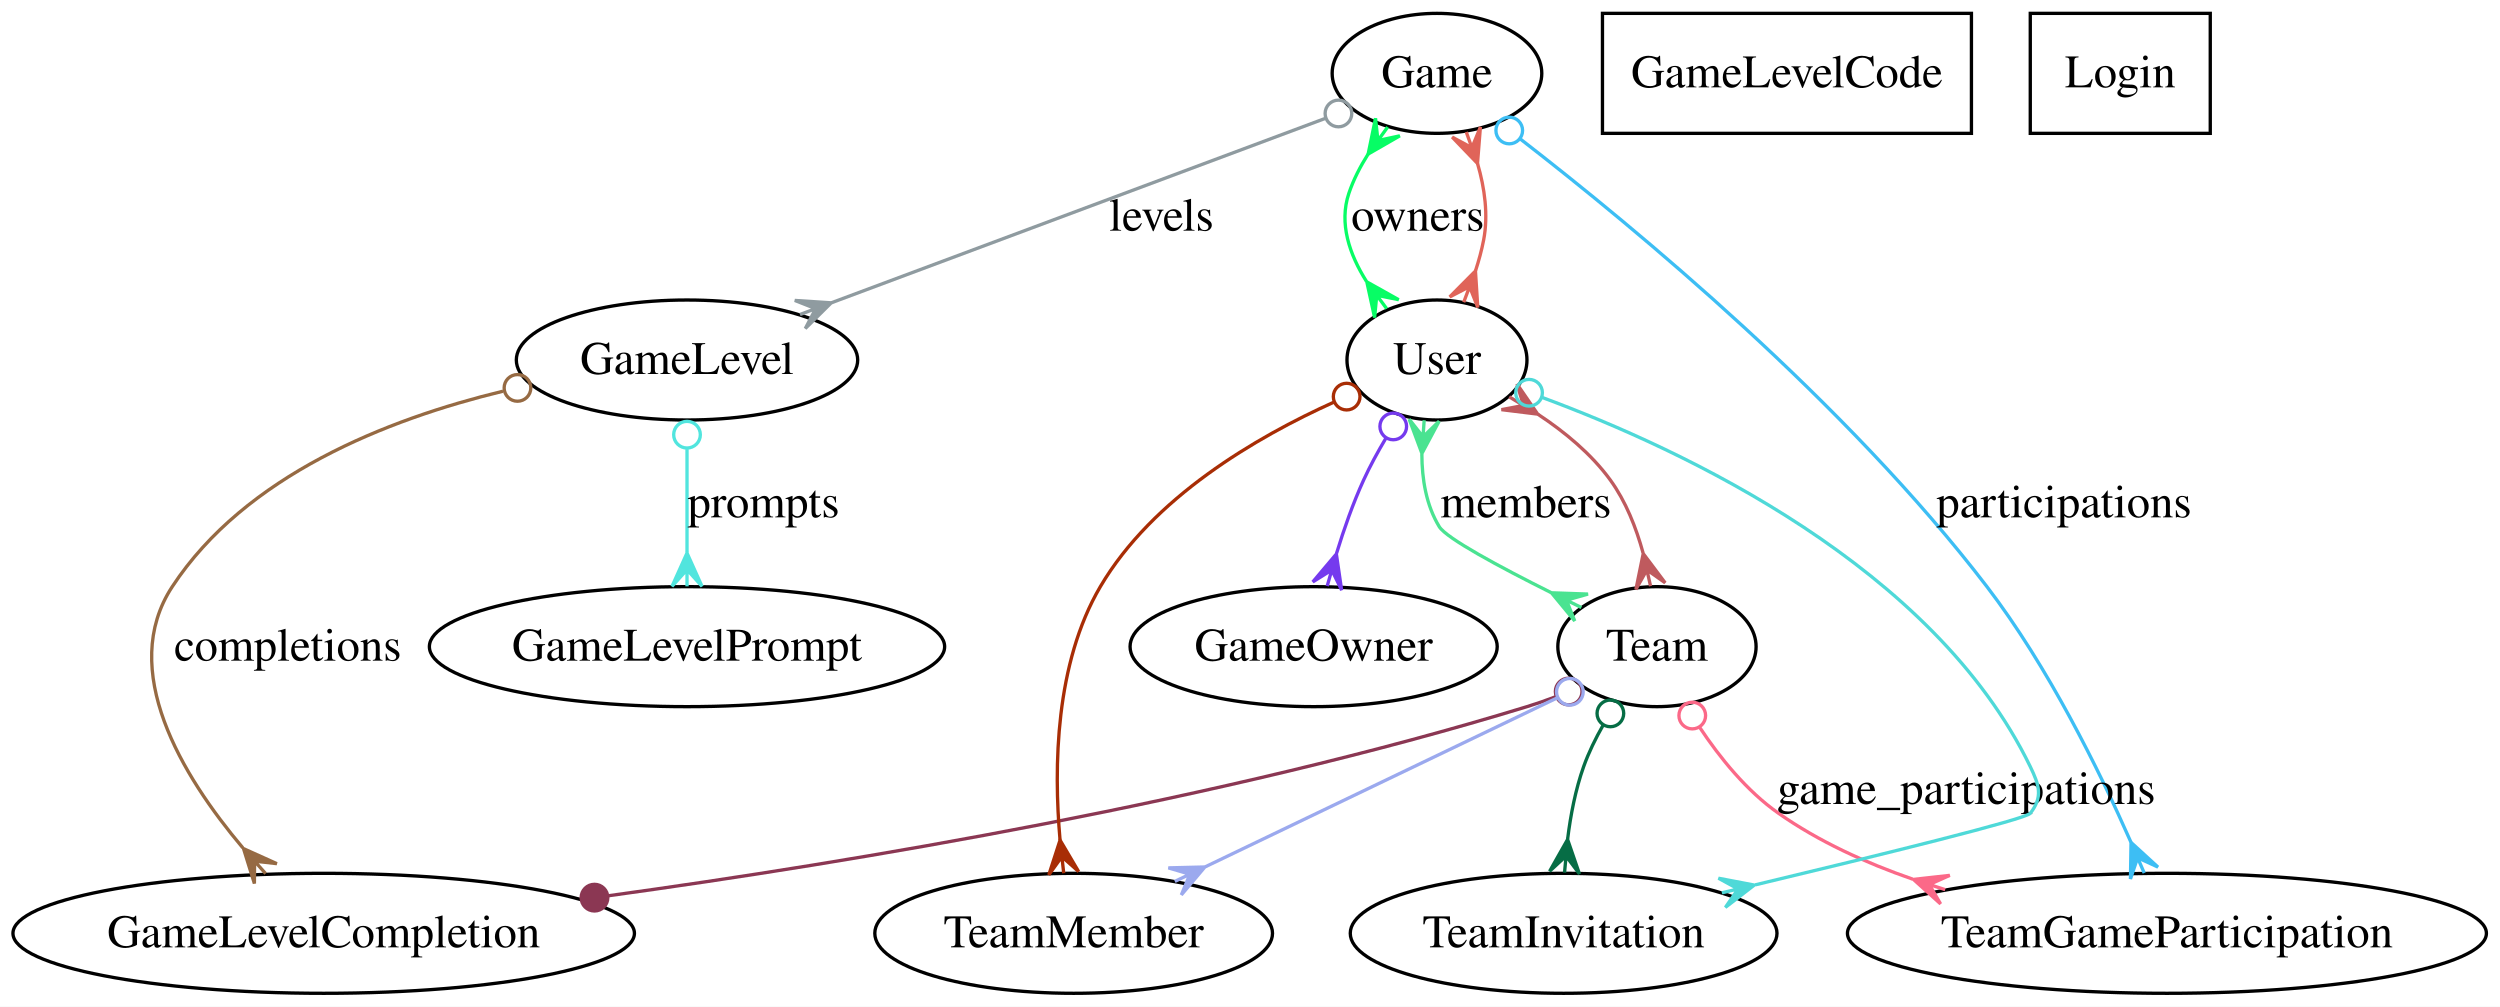
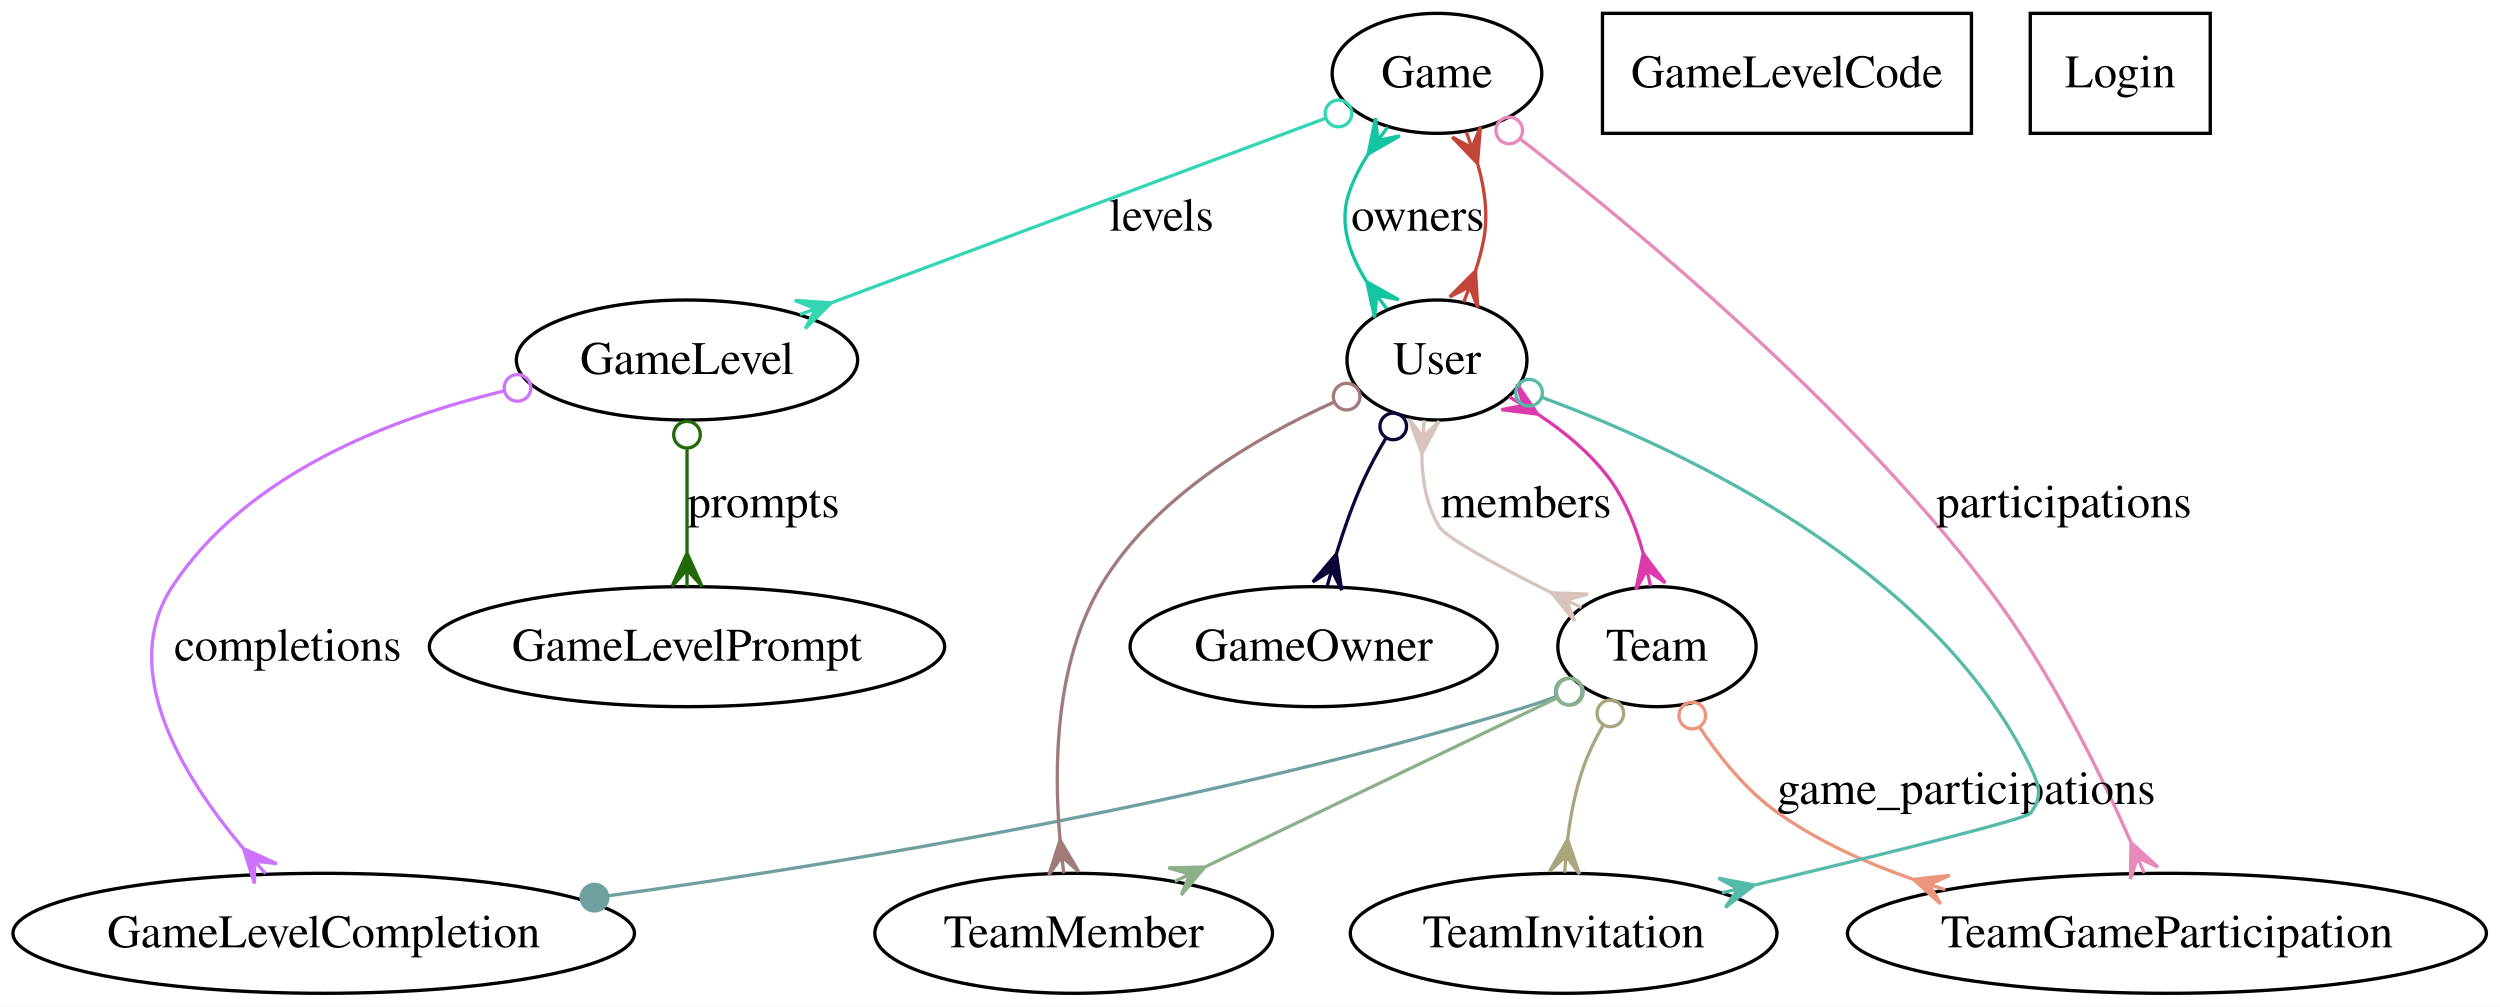
<svg xmlns="http://www.w3.org/2000/svg" width="750pt" height="302pt" viewBox="0.00 0.00 750.04 302.00">
  <g id="graph0" class="graph" transform="scale(1 1) rotate(0) translate(4 298)">
    <polygon fill="white" stroke="none" points="-4,4 -4,-298 746.038,-298 746.038,4 -4,4" />
    <g id="node1" class="node">
      <ellipse fill="none" stroke="black" cx="427.114" cy="-276" rx="31.446" ry="18" />
      <text text-anchor="middle" x="427.114" y="-271.8" font-family="Times,serif" font-size="14.00">Game</text>
    </g>
    <g id="node2" class="node">
      <ellipse fill="none" stroke="black" cx="202.114" cy="-190" rx="51.207" ry="18" />
      <text text-anchor="middle" x="202.114" y="-185.8" font-family="Times,serif" font-size="14.00">GameLevel</text>
    </g>
    <g id="edge3" class="edge">
-       <path fill="none" stroke="#8f9ba0" d="M393.759,-262.548C354.366,-247.841 288.735,-223.339 245.442,-207.176" />
-       <ellipse fill="none" stroke="#8f9ba0" cx="397.556" cy="-263.965" rx="4" ry="4" />
-       <polygon fill="#8f9ba0" stroke="#8f9ba0" points="245.391,-207.157 237.597,-199.444 240.707,-205.408 236.023,-203.659 236.023,-203.659 236.023,-203.659 240.707,-205.408 234.449,-207.875 245.391,-207.157 245.391,-207.157" />
+       <path fill="none" stroke="#33d5b2" d="M393.759,-262.548C354.366,-247.841 288.735,-223.339 245.442,-207.176" />
+       <ellipse fill="none" stroke="#33d5b2" cx="397.556" cy="-263.965" rx="4" ry="4" />
+       <polygon fill="#33d5b2" stroke="#33d5b2" points="245.391,-207.157 237.597,-199.444 240.707,-205.408 236.023,-203.659 236.023,-203.659 236.023,-203.659 240.707,-205.408 234.449,-207.875 245.391,-207.157 245.391,-207.157" />
      <text text-anchor="middle" x="344.441" y="-228.8" font-family="Times,serif" font-size="14.00">levels</text>
    </g>
    <g id="node9" class="node">
      <ellipse fill="none" stroke="black" cx="646.114" cy="-18" rx="95.85" ry="18" />
      <text text-anchor="middle" x="646.114" y="-13.8" font-family="Times,serif" font-size="14.00">TeamGameParticipation</text>
    </g>
    <g id="edge1" class="edge">
-       <path fill="none" stroke="#3dbef4" d="M452.167,-256.271C486.842,-229.423 549.946,-177.125 592.114,-122 610.411,-98.08 625.718,-67.068 635.308,-45.349" />
-       <ellipse fill="none" stroke="#3dbef4" cx="448.798" cy="-258.858" rx="4" ry="4" />
-       <polygon fill="#3dbef4" stroke="#3dbef4" points="635.344,-45.265 643.435,-37.863 637.323,-40.674 639.302,-36.082 639.302,-36.082 639.302,-36.082 637.323,-40.674 635.17,-34.301 635.344,-45.265 635.344,-45.265" />
+       <path fill="none" stroke="#e58abb" d="M452.167,-256.271C486.842,-229.423 549.946,-177.125 592.114,-122 610.411,-98.08 625.718,-67.068 635.308,-45.349" />
+       <ellipse fill="none" stroke="#e58abb" cx="448.798" cy="-258.858" rx="4" ry="4" />
+       <polygon fill="#e58abb" stroke="#e58abb" points="635.344,-45.265 643.435,-37.863 637.323,-40.674 639.302,-36.082 639.302,-36.082 639.302,-36.082 637.323,-40.674 635.17,-34.301 635.344,-45.265 635.344,-45.265" />
      <text text-anchor="middle" x="615.214" y="-142.8" font-family="Times,serif" font-size="14.00">participations</text>
    </g>
    <g id="node12" class="node">
      <ellipse fill="none" stroke="black" cx="427.114" cy="-190" rx="27" ry="18" />
      <text text-anchor="middle" x="427.114" y="-185.8" font-family="Times,serif" font-size="14.00">User</text>
    </g>
    <g id="edge2" class="edge">
-       <path fill="none" stroke="#07fd65" d="M406.433,-251.745C404.08,-248.027 402.04,-244.061 400.679,-240 397.656,-230.981 400.863,-221.656 405.957,-213.592" />
-       <polygon fill="#07fd65" stroke="#07fd65" points="406.465,-251.789 408.678,-262.529 409.395,-255.841 412.325,-259.893 412.325,-259.893 412.325,-259.893 409.395,-255.841 415.971,-257.256 406.465,-251.789 406.465,-251.789" />
-       <polygon fill="#07fd65" stroke="#07fd65" points="406.066,-213.445 415.636,-208.091 409.043,-209.428 412.02,-205.411 412.02,-205.411 412.02,-205.411 409.043,-209.428 408.405,-202.732 406.066,-213.445 406.066,-213.445" />
+       <path fill="none" stroke="#14c5a1" d="M406.433,-251.745C404.08,-248.027 402.04,-244.061 400.679,-240 397.656,-230.981 400.863,-221.656 405.957,-213.592" />
+       <polygon fill="#14c5a1" stroke="#14c5a1" points="406.465,-251.789 408.678,-262.529 409.395,-255.841 412.325,-259.893 412.325,-259.893 412.325,-259.893 409.395,-255.841 415.971,-257.256 406.465,-251.789 406.465,-251.789" />
+       <polygon fill="#14c5a1" stroke="#14c5a1" points="406.066,-213.445 415.636,-208.091 409.043,-209.428 412.02,-205.411 412.02,-205.411 412.02,-205.411 409.043,-209.428 408.405,-202.732 406.066,-213.445 406.066,-213.445" />
      <text text-anchor="middle" x="421.331" y="-228.8" font-family="Times,serif" font-size="14.00">owners</text>
    </g>
    <g id="node4" class="node">
      <ellipse fill="none" stroke="black" cx="93.114" cy="-18" rx="93.227" ry="18" />
      <text text-anchor="middle" x="93.114" y="-13.8" font-family="Times,serif" font-size="14.00">GameLevelCompletion</text>
    </g>
    <g id="edge5" class="edge">
-       <path fill="none" stroke="#966a43" d="M146.924,-180.645C112.052,-172.2 69.575,-155.366 47.679,-122 31.325,-97.078 50.584,-65.293 68.826,-43.668" />
-       <ellipse fill="none" stroke="#966a43" cx="151.25" cy="-181.63" rx="4" ry="4" />
-       <polygon fill="#966a43" stroke="#966a43" points="69.063,-43.401 79.061,-38.896 72.377,-39.657 75.692,-35.913 75.692,-35.913 75.692,-35.913 72.377,-39.657 72.322,-32.93 69.063,-43.401 69.063,-43.401" />
+       <path fill="none" stroke="#cc74fd" d="M146.924,-180.645C112.052,-172.2 69.575,-155.366 47.679,-122 31.325,-97.078 50.584,-65.293 68.826,-43.668" />
+       <ellipse fill="none" stroke="#cc74fd" cx="151.25" cy="-181.63" rx="4" ry="4" />
+       <polygon fill="#cc74fd" stroke="#cc74fd" points="69.063,-43.401 79.061,-38.896 72.377,-39.657 75.692,-35.913 75.692,-35.913 75.692,-35.913 72.377,-39.657 72.322,-32.93 69.063,-43.401 69.063,-43.401" />
      <text text-anchor="middle" x="82.331" y="-99.8" font-family="Times,serif" font-size="14.00">completions</text>
    </g>
    <g id="node5" class="node">
      <ellipse fill="none" stroke="black" cx="202.114" cy="-104" rx="77.292" ry="18" />
      <text text-anchor="middle" x="202.114" y="-99.8" font-family="Times,serif" font-size="14.00">GameLevelPrompt</text>
    </g>
    <g id="edge4" class="edge">
-       <path fill="none" stroke="#51e5de" d="M202.114,-163.257C202.114,-153.441 202.114,-142.226 202.114,-132.273" />
-       <ellipse fill="none" stroke="#51e5de" cx="202.114" cy="-167.595" rx="4" ry="4" />
-       <polygon fill="#51e5de" stroke="#51e5de" points="202.114,-132.095 206.614,-122.095 202.114,-127.095 202.114,-122.095 202.114,-122.095 202.114,-122.095 202.114,-127.095 197.614,-122.095 202.114,-132.095 202.114,-132.095" />
+       <path fill="none" stroke="#226909" d="M202.114,-163.257C202.114,-153.441 202.114,-142.226 202.114,-132.273" />
+       <ellipse fill="none" stroke="#226909" cx="202.114" cy="-167.595" rx="4" ry="4" />
+       <polygon fill="#226909" stroke="#226909" points="202.114,-132.095 206.614,-122.095 202.114,-127.095 202.114,-122.095 202.114,-122.095 202.114,-122.095 202.114,-127.095 197.614,-122.095 202.114,-132.095 202.114,-132.095" />
      <text text-anchor="middle" x="225.058" y="-142.8" font-family="Times,serif" font-size="14.00">prompts</text>
    </g>
    <g id="node3" class="node">
      <polygon fill="none" stroke="black" points="587.462,-294 476.765,-294 476.765,-258 587.462,-258 587.462,-294" />
      <text text-anchor="middle" x="532.114" y="-271.8" font-family="Times,serif" font-size="14.00">GameLevelCode</text>
    </g>
    <g id="node6" class="node">
      <ellipse fill="none" stroke="black" cx="390.114" cy="-104" rx="55.075" ry="18" />
      <text text-anchor="middle" x="390.114" y="-99.8" font-family="Times,serif" font-size="14.00">GameOwner</text>
    </g>
    <g id="node7" class="node">
      <polygon fill="none" stroke="black" points="659.114,-294 605.114,-294 605.114,-258 659.114,-258 659.114,-294" />
      <text text-anchor="middle" x="632.114" y="-271.8" font-family="Times,serif" font-size="14.00">Login</text>
    </g>
    <g id="node8" class="node">
      <ellipse fill="none" stroke="black" cx="493.114" cy="-104" rx="29.741" ry="18" />
      <text text-anchor="middle" x="493.114" y="-99.8" font-family="Times,serif" font-size="14.00">Team</text>
    </g>
    <g id="edge10" class="edge">
-       <path fill="none" stroke="#8b3753" d="M462.786,-88.994C459.887,-87.894 456.965,-86.874 454.114,-86 361.79,-57.715 252.328,-39.445 178.335,-29.241" />
-       <ellipse fill="none" stroke="#8b3753" cx="466.636" cy="-90.547" rx="4" ry="4" />
-       <ellipse fill="#8b3753" stroke="#8b3753" cx="174.354" cy="-28.698" rx="4" ry="4" />
+       <path fill="none" stroke="#709f9f" d="M462.786,-88.994C459.887,-87.894 456.965,-86.874 454.114,-86 361.79,-57.715 252.328,-39.445 178.335,-29.241" />
+       <ellipse fill="none" stroke="#709f9f" cx="466.636" cy="-90.547" rx="4" ry="4" />
+       <ellipse fill="#709f9f" stroke="#709f9f" cx="174.354" cy="-28.698" rx="4" ry="4" />
    </g>
    <g id="edge9" class="edge">
-       <path fill="none" stroke="#fb6988" d="M505.86,-79.892C511.968,-70.679 520.045,-60.694 529.596,-54 541.612,-45.579 555.686,-39.151 569.817,-34.254" />
-       <ellipse fill="none" stroke="#fb6988" cx="503.706" cy="-83.33" rx="4" ry="4" />
-       <polygon fill="#fb6988" stroke="#fb6988" points="570.068,-34.173 580.967,-35.386 574.827,-32.638 579.585,-31.103 579.585,-31.103 579.585,-31.103 574.827,-32.638 578.203,-26.82 570.068,-34.173 570.068,-34.173" />
+       <path fill="none" stroke="#eb957c" d="M505.86,-79.892C511.968,-70.679 520.045,-60.694 529.596,-54 541.612,-45.579 555.686,-39.151 569.817,-34.254" />
+       <ellipse fill="none" stroke="#eb957c" cx="503.706" cy="-83.33" rx="4" ry="4" />
+       <polygon fill="#eb957c" stroke="#eb957c" points="570.068,-34.173 580.967,-35.386 574.827,-32.638 579.585,-31.103 579.585,-31.103 579.585,-31.103 574.827,-32.638 578.203,-26.82 570.068,-34.173 570.068,-34.173" />
      <text text-anchor="middle" x="585.872" y="-56.8" font-family="Times,serif" font-size="14.00">game_participations</text>
    </g>
    <g id="node10" class="node">
      <ellipse fill="none" stroke="black" cx="465.114" cy="-18" rx="64.011" ry="18" />
      <text text-anchor="middle" x="465.114" y="-13.8" font-family="Times,serif" font-size="14.00">TeamInvitation</text>
    </g>
    <g id="edge8" class="edge">
-       <path fill="none" stroke="#066d45" d="M476.982,-80.484C474.696,-76.476 472.616,-72.227 471.114,-68 468.684,-61.163 467.205,-53.49 466.314,-46.281" />
-       <ellipse fill="none" stroke="#066d45" cx="479.139" cy="-83.979" rx="4" ry="4" />
-       <polygon fill="#066d45" stroke="#066d45" points="466.303,-46.16 469.867,-35.79 465.844,-41.181 465.386,-36.202 465.386,-36.202 465.386,-36.202 465.844,-41.181 460.905,-36.615 466.303,-46.16 466.303,-46.16" />
+       <path fill="none" stroke="#a9a67e" d="M476.982,-80.484C474.696,-76.476 472.616,-72.227 471.114,-68 468.684,-61.163 467.205,-53.49 466.314,-46.281" />
+       <ellipse fill="none" stroke="#a9a67e" cx="479.139" cy="-83.979" rx="4" ry="4" />
+       <polygon fill="#a9a67e" stroke="#a9a67e" points="466.303,-46.16 469.867,-35.79 465.844,-41.181 465.386,-36.202 465.386,-36.202 465.386,-36.202 465.844,-41.181 460.905,-36.615 466.303,-46.16 466.303,-46.16" />
    </g>
    <g id="node11" class="node">
      <ellipse fill="none" stroke="black" cx="318.114" cy="-18" rx="59.659" ry="18" />
      <text text-anchor="middle" x="318.114" y="-13.8" font-family="Times,serif" font-size="14.00">TeamMember</text>
    </g>
    <g id="edge6" class="edge">
-       <path fill="none" stroke="#9ba9ee" d="M463.271,-88.676C434.134,-74.69 389.623,-53.325 357.574,-37.941" />
-       <ellipse fill="none" stroke="#9ba9ee" cx="466.988" cy="-90.46" rx="4" ry="4" />
-       <polygon fill="#9ba9ee" stroke="#9ba9ee" points="357.489,-37.9 350.421,-29.516 352.981,-35.736 348.474,-33.573 348.474,-33.573 348.474,-33.573 352.981,-35.736 346.526,-37.63 357.489,-37.9 357.489,-37.9" />
+       <path fill="none" stroke="#8db08b" d="M463.271,-88.676C434.134,-74.69 389.623,-53.325 357.574,-37.941" />
+       <ellipse fill="none" stroke="#8db08b" cx="466.988" cy="-90.46" rx="4" ry="4" />
+       <polygon fill="#8db08b" stroke="#8db08b" points="357.489,-37.9 350.421,-29.516 352.981,-35.736 348.474,-33.573 348.474,-33.573 348.474,-33.573 352.981,-35.736 346.526,-37.63 357.489,-37.9 357.489,-37.9" />
    </g>
    <g id="edge7" class="edge">
-       <path fill="none" stroke="#4ae391" d="M461.403,-120.19C445.815,-127.974 429.906,-136.531 427.796,-140 423.89,-146.423 422.599,-154.249 422.583,-161.745" />
-       <polygon fill="#4ae391" stroke="#4ae391" points="461.466,-120.159 472.425,-119.777 465.951,-117.949 470.436,-115.74 470.436,-115.74 470.436,-115.74 465.951,-117.949 468.448,-111.703 461.466,-120.159 461.466,-120.159" />
-       <polygon fill="#4ae391" stroke="#4ae391" points="422.598,-161.964 418.78,-172.244 422.934,-166.953 423.27,-171.942 423.27,-171.942 423.27,-171.942 422.934,-166.953 427.76,-171.639 422.598,-161.964 422.598,-161.964" />
+       <path fill="none" stroke="#d7c4bc" d="M461.403,-120.19C445.815,-127.974 429.906,-136.531 427.796,-140 423.89,-146.423 422.599,-154.249 422.583,-161.745" />
+       <polygon fill="#d7c4bc" stroke="#d7c4bc" points="461.466,-120.159 472.425,-119.777 465.951,-117.949 470.436,-115.74 470.436,-115.74 470.436,-115.74 465.951,-117.949 468.448,-111.703 461.466,-120.159 461.466,-120.159" />
+       <polygon fill="#d7c4bc" stroke="#d7c4bc" points="422.598,-161.964 418.78,-172.244 422.934,-166.953 423.27,-171.942 423.27,-171.942 423.27,-171.942 422.934,-166.953 427.76,-171.639 422.598,-161.964 422.598,-161.964" />
      <text text-anchor="middle" x="453.772" y="-142.8" font-family="Times,serif" font-size="14.00">members</text>
    </g>
    <g id="edge12" class="edge">
-       <path fill="none" stroke="#e06459" d="M438.679,-216.764C439.675,-219.827 440.526,-222.949 441.114,-226 442.563,-233.526 441.428,-241.569 439.293,-248.918" />
-       <polygon fill="#e06459" stroke="#e06459" points="438.657,-216.705 439.357,-205.762 436.9,-212.024 435.144,-207.343 435.144,-207.343 435.144,-207.343 436.9,-212.024 430.93,-208.924 438.657,-216.705 438.657,-216.705" />
-       <polygon fill="#e06459" stroke="#e06459" points="439.272,-248.977 431.671,-256.881 437.59,-253.686 435.909,-258.394 435.909,-258.394 435.909,-258.394 437.59,-253.686 440.146,-259.908 439.272,-248.977 439.272,-248.977" />
+       <path fill="none" stroke="#c3453a" d="M438.679,-216.764C439.675,-219.827 440.526,-222.949 441.114,-226 442.563,-233.526 441.428,-241.569 439.293,-248.918" />
+       <polygon fill="#c3453a" stroke="#c3453a" points="438.657,-216.705 439.357,-205.762 436.9,-212.024 435.144,-207.343 435.144,-207.343 435.144,-207.343 436.9,-212.024 430.93,-208.924 438.657,-216.705 438.657,-216.705" />
+       <polygon fill="#c3453a" stroke="#c3453a" points="439.272,-248.977 431.671,-256.881 437.59,-253.686 435.909,-258.394 435.909,-258.394 435.909,-258.394 437.59,-253.686 440.146,-259.908 439.272,-248.977 439.272,-248.977" />
    </g>
    <g id="edge11" class="edge">
-       <path fill="none" stroke="#753aee" d="M411.748,-166.47C409.337,-162.419 407.017,-158.161 405.114,-154 401.944,-147.072 399.216,-139.295 396.989,-132.013" />
-       <ellipse fill="none" stroke="#753aee" cx="413.997" cy="-170.075" rx="4" ry="4" />
-       <polygon fill="#753aee" stroke="#753aee" points="396.929,-131.803 398.508,-120.952 395.555,-126.996 394.181,-122.188 394.181,-122.188 394.181,-122.188 395.555,-126.996 389.854,-123.425 396.929,-131.803 396.929,-131.803" />
+       <path fill="none" stroke="#0a0438" d="M411.748,-166.47C409.337,-162.419 407.017,-158.161 405.114,-154 401.944,-147.072 399.216,-139.295 396.989,-132.013" />
+       <ellipse fill="none" stroke="#0a0438" cx="413.997" cy="-170.075" rx="4" ry="4" />
+       <polygon fill="#0a0438" stroke="#0a0438" points="396.929,-131.803 398.508,-120.952 395.555,-126.996 394.181,-122.188 394.181,-122.188 394.181,-122.188 395.555,-126.996 389.854,-123.425 396.929,-131.803 396.929,-131.803" />
    </g>
    <g id="edge14" class="edge">
-       <path fill="none" stroke="#bf5a5e" d="M457.399,-173.727C465.426,-168.432 473.43,-161.823 479.114,-154 483.762,-147.603 486.87,-139.7 488.949,-132.123" />
-       <polygon fill="#bf5a5e" stroke="#bf5a5e" points="457.336,-173.765 446.453,-175.106 453.062,-176.359 448.787,-178.953 448.787,-178.953 448.787,-178.953 453.062,-176.359 451.122,-182.8 457.336,-173.765 457.336,-173.765" />
-       <polygon fill="#bf5a5e" stroke="#bf5a5e" points="488.994,-131.919 495.581,-123.152 490.093,-127.041 491.191,-122.164 491.191,-122.164 491.191,-122.164 490.093,-127.041 486.801,-121.175 488.994,-131.919 488.994,-131.919" />
+       <path fill="none" stroke="#db39ac" d="M457.399,-173.727C465.426,-168.432 473.43,-161.823 479.114,-154 483.762,-147.603 486.87,-139.7 488.949,-132.123" />
+       <polygon fill="#db39ac" stroke="#db39ac" points="457.336,-173.765 446.453,-175.106 453.062,-176.359 448.787,-178.953 448.787,-178.953 448.787,-178.953 453.062,-176.359 451.122,-182.8 457.336,-173.765 457.336,-173.765" />
+       <polygon fill="#db39ac" stroke="#db39ac" points="488.994,-131.919 495.581,-123.152 490.093,-127.041 491.191,-122.164 491.191,-122.164 491.191,-122.164 490.093,-127.041 486.801,-121.175 488.994,-131.919 488.994,-131.919" />
    </g>
    <g id="edge15" class="edge">
-       <path fill="none" stroke="#4fd9d8" d="M458.591,-178.795C501.439,-162.941 576.111,-127.826 605.114,-68 607.828,-62.401 608.943,-58.904 605.114,-54 603.743,-52.244 560.647,-41.628 522.632,-32.543" />
-       <ellipse fill="none" stroke="#4fd9d8" cx="454.742" cy="-180.179" rx="4" ry="4" />
-       <polygon fill="#4fd9d8" stroke="#4fd9d8" points="522.324,-32.47 513.639,-25.774 517.46,-31.311 512.596,-30.152 512.596,-30.152 512.596,-30.152 517.46,-31.311 511.553,-34.529 522.324,-32.47 522.324,-32.47" />
+       <path fill="none" stroke="#56baa9" d="M458.591,-178.795C501.439,-162.941 576.111,-127.826 605.114,-68 607.828,-62.401 608.943,-58.904 605.114,-54 603.743,-52.244 560.647,-41.628 522.632,-32.543" />
+       <ellipse fill="none" stroke="#56baa9" cx="454.742" cy="-180.179" rx="4" ry="4" />
+       <polygon fill="#56baa9" stroke="#56baa9" points="522.324,-32.47 513.639,-25.774 517.46,-31.311 512.596,-30.152 512.596,-30.152 512.596,-30.152 517.46,-31.311 511.553,-34.529 522.324,-32.47 522.324,-32.47" />
    </g>
    <g id="edge13" class="edge">
-       <path fill="none" stroke="#a82d05" d="M396.338,-177.426C372.796,-166.821 341.794,-148.683 326.114,-122 312.603,-99.01 312.087,-67.984 314.029,-46.01" />
-       <ellipse fill="none" stroke="#a82d05" cx="400.019" cy="-179.018" rx="4" ry="4" />
-       <polygon fill="#a82d05" stroke="#a82d05" points="314.034,-45.964 319.606,-36.519 314.584,-40.994 315.134,-36.025 315.134,-36.025 315.134,-36.025 314.584,-40.994 310.661,-35.53 314.034,-45.964 314.034,-45.964" />
+       <path fill="none" stroke="#a17a7a" d="M396.338,-177.426C372.796,-166.821 341.794,-148.683 326.114,-122 312.603,-99.01 312.087,-67.984 314.029,-46.01" />
+       <ellipse fill="none" stroke="#a17a7a" cx="400.019" cy="-179.018" rx="4" ry="4" />
+       <polygon fill="#a17a7a" stroke="#a17a7a" points="314.034,-45.964 319.606,-36.519 314.584,-40.994 315.134,-36.025 315.134,-36.025 315.134,-36.025 314.584,-40.994 310.661,-35.53 314.034,-45.964 314.034,-45.964" />
    </g>
  </g>
</svg>
